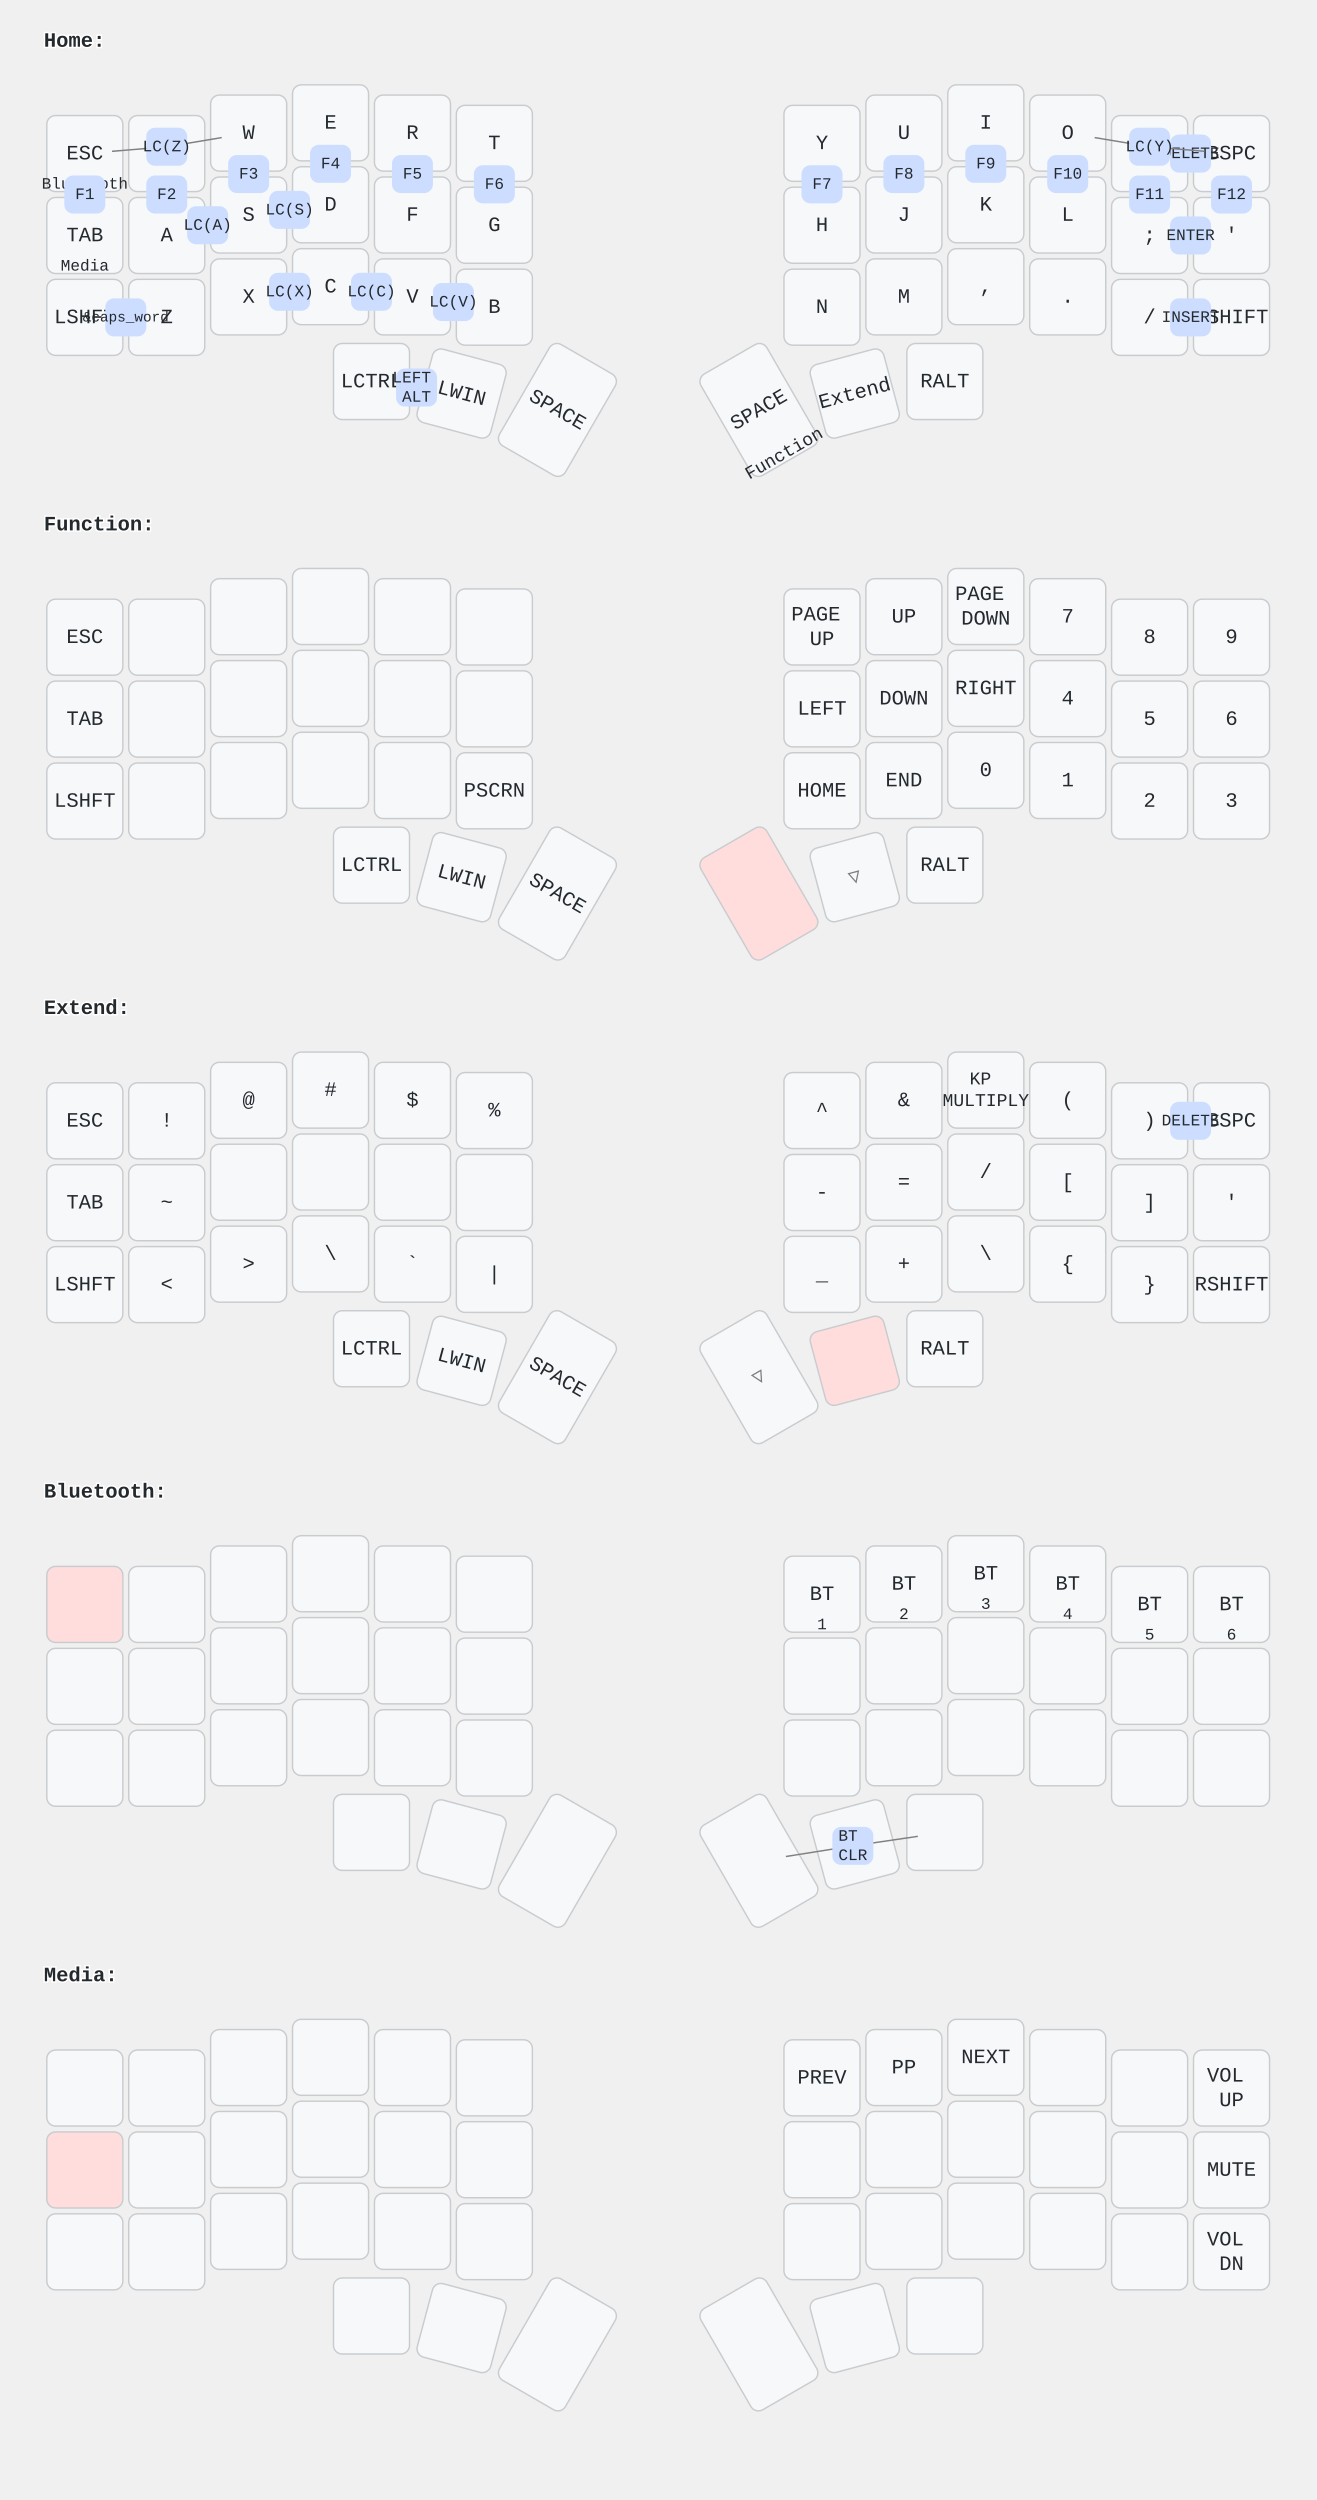
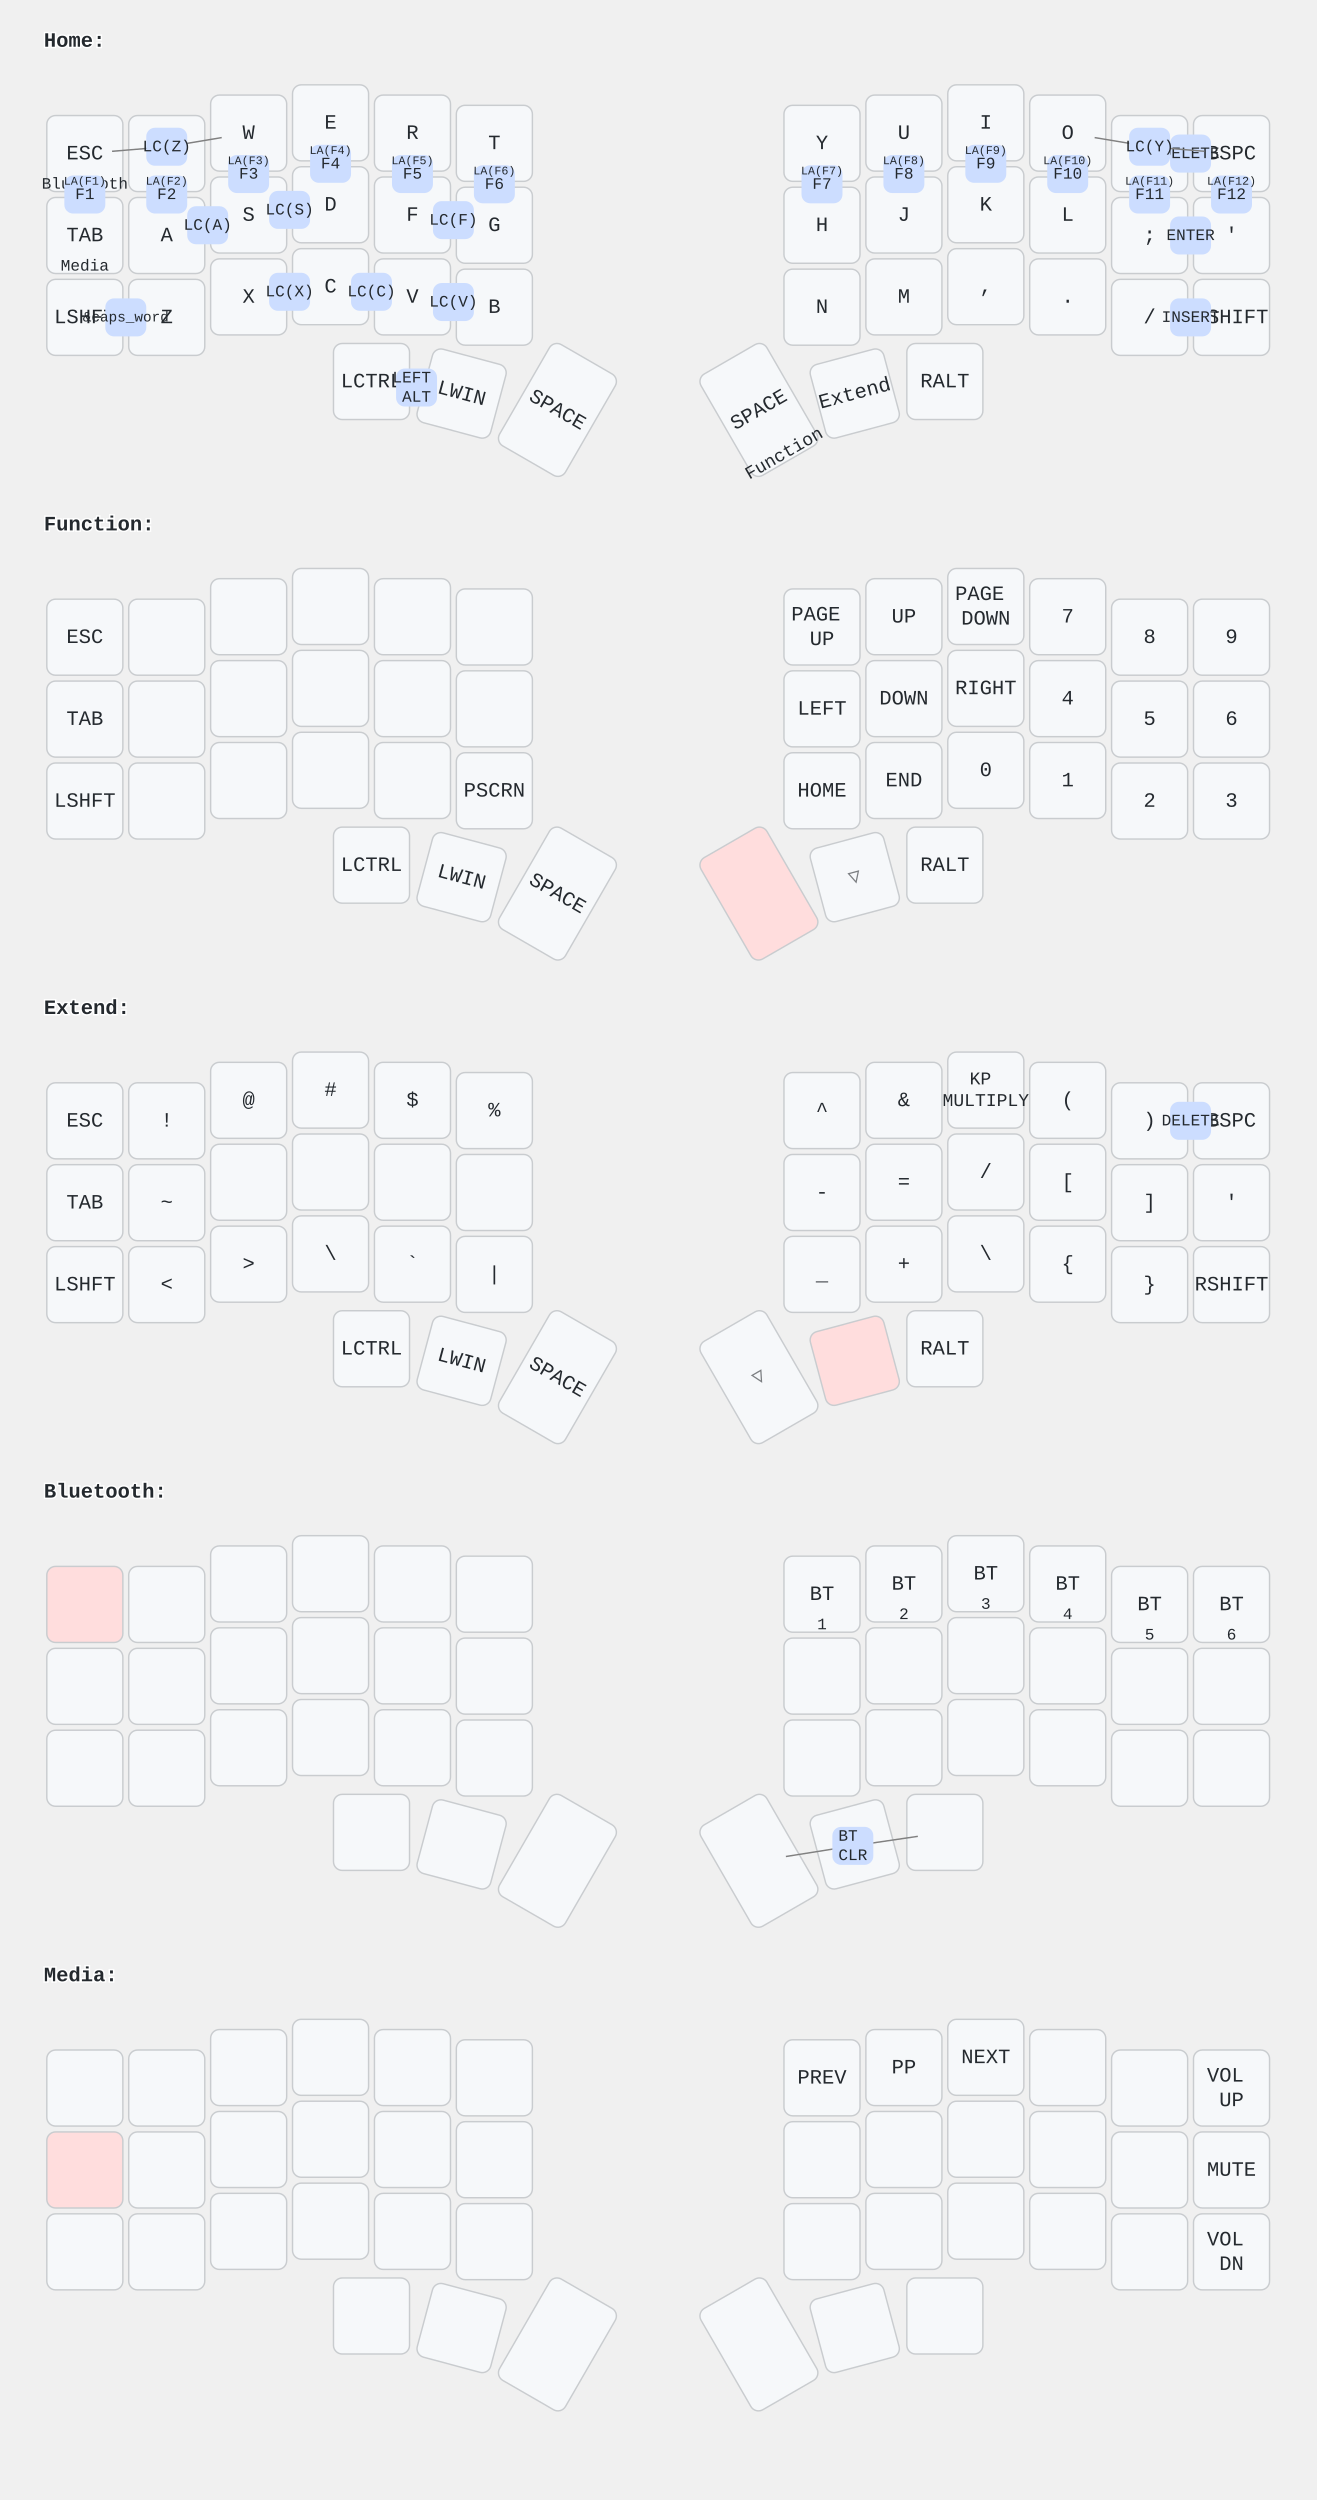
<svg xmlns="http://www.w3.org/2000/svg" width="900.0" height="1709.265" viewBox="0 0 900.0 1709.265" class="keymap">
  <style>/* inherit to force styles through use tags*/
svg path {
    fill: inherit;
}
/* font and background color specifications */
svg.keymap {
    font-family: SFMono-Regular,Consolas,Liberation Mono,Menlo,monospace;
    font-size: 14px;
    font-kerning: normal;
    text-rendering: optimizeLegibility;
    fill: #24292e;
}

/* default key styling */
rect.key {
    fill: #f6f8fa;
    stroke: #c9cccf;
    stroke-width: 1;
}

/* color accent for combo boxes */
rect.combo {
    fill: #cdf;
}

/* color accent for held keys */
rect.held, rect.combo.held {
    fill: #fdd;
}

/* color accent for ghost (optional) keys */
rect.ghost, rect.combo.ghost {
    stroke-dasharray: 4, 4;
    stroke-width: 2;
}

text {
    text-anchor: middle;
    dominant-baseline: middle;
}

/* styling for layer labels */
text.label {
    font-weight: bold;
    text-anchor: start;
    stroke: white;
    stroke-width: 2;
    paint-order: stroke;
}

/* styling for combo tap, and key hold/shifted label text */
text.combo, text.hold, text.shifted {
    font-size: 11px;
}

text.hold {
    text-anchor: middle;
    dominant-baseline: auto;
}

text.shifted {
    text-anchor: middle;
    dominant-baseline: hanging;
}

/* styling for hold/shifted label text in combo box */
text.combo.hold, text.combo.shifted {
    font-size: 8px;
}

/* lighter symbol for transparent keys */
text.trans {
    fill: #7b7e81;
}

/* styling for combo dendrons */
path.combo {
    stroke-width: 1;
    stroke: gray;
    fill: none;
}

/* Start Tabler Icons Cleanup */
/* cannot use height/width with glyphs */
.icon-tabler &gt; path {
    fill: inherit;
    stroke: inherit;
}
/* hide tabler's default box */
.icon-tabler &gt; path[stroke="none"][fill="none"] {
    visibility: collapse;
}
/* End Tabler Icons Cleanup */
</style>
  <g class="layer-Home">
    <text x="30.0" y="28.0" class="label">Home:</text>
    <rect rx="6.0" ry="6.0" x="32.0" y="79.0" width="52.0" height="52.0" class="key" />
    <text x="58.0" y="105.0" class="tap">ESC</text>
    <text x="58.0" y="129.0" class="hold" style="font-size: 78%">Bluetooth</text>
    <rect rx="6.0" ry="6.0" x="88.0" y="79.0" width="52.0" height="52.0" class="key" />
    <text x="114.0" y="105.0" class="tap">Q</text>
    <rect rx="6.0" ry="6.0" x="144.0" y="65.0" width="52.0" height="52.0" class="key" />
    <text x="170.0" y="91.0" class="tap">W</text>
    <rect rx="6.0" ry="6.0" x="200.0" y="58.0" width="52.0" height="52.0" class="key" />
    <text x="226.0" y="84.0" class="tap">E</text>
    <rect rx="6.0" ry="6.0" x="256.0" y="65.0" width="52.0" height="52.0" class="key" />
    <text x="282.0" y="91.0" class="tap">R</text>
    <rect rx="6.0" ry="6.0" x="312.0" y="72.0" width="52.0" height="52.0" class="key" />
    <text x="338.0" y="98.0" class="tap">T</text>
    <rect rx="6.0" ry="6.0" x="536.0" y="72.0" width="52.0" height="52.0" class="key" />
    <text x="562.0" y="98.0" class="tap">Y</text>
    <rect rx="6.0" ry="6.0" x="592.0" y="65.0" width="52.0" height="52.0" class="key" />
    <text x="618.0" y="91.0" class="tap">U</text>
    <rect rx="6.0" ry="6.0" x="648.0" y="58.0" width="52.0" height="52.0" class="key" />
    <text x="674.0" y="84.0" class="tap">I</text>
    <rect rx="6.0" ry="6.0" x="704.0" y="65.0" width="52.0" height="52.0" class="key" />
    <text x="730.0" y="91.0" class="tap">O</text>
    <rect rx="6.0" ry="6.0" x="760.0" y="79.0" width="52.0" height="52.0" class="key" />
    <text x="786.0" y="105.0" class="tap">P</text>
    <rect rx="6.0" ry="6.0" x="816.0" y="79.0" width="52.0" height="52.0" class="key" />
    <text x="842.0" y="105.0" class="tap">BSPC</text>
    <rect rx="6.0" ry="6.0" x="32.0" y="135.0" width="52.0" height="52.0" class="key" />
    <text x="58.0" y="161.0" class="tap">TAB</text>
    <text x="58.0" y="185.0" class="hold">Media</text>
    <rect rx="6.0" ry="6.0" x="88.0" y="135.0" width="52.0" height="52.0" class="key" />
    <text x="114.0" y="161.0" class="tap">A</text>
    <rect rx="6.0" ry="6.0" x="144.0" y="121.0" width="52.0" height="52.0" class="key" />
    <text x="170.0" y="147.0" class="tap">S</text>
    <rect rx="6.0" ry="6.0" x="200.0" y="114.0" width="52.0" height="52.0" class="key" />
    <text x="226.0" y="140.0" class="tap">D</text>
    <rect rx="6.0" ry="6.0" x="256.0" y="121.0" width="52.0" height="52.0" class="key" />
    <text x="282.0" y="147.0" class="tap">F</text>
    <rect rx="6.0" ry="6.0" x="312.0" y="128.0" width="52.0" height="52.0" class="key" />
    <text x="338.0" y="154.0" class="tap">G</text>
    <rect rx="6.0" ry="6.0" x="536.0" y="128.0" width="52.0" height="52.0" class="key" />
    <text x="562.0" y="154.0" class="tap">H</text>
    <rect rx="6.0" ry="6.0" x="592.0" y="121.0" width="52.0" height="52.0" class="key" />
    <text x="618.0" y="147.0" class="tap">J</text>
    <rect rx="6.0" ry="6.0" x="648.0" y="114.0" width="52.0" height="52.0" class="key" />
    <text x="674.0" y="140.0" class="tap">K</text>
    <rect rx="6.0" ry="6.0" x="704.0" y="121.0" width="52.0" height="52.0" class="key" />
    <text x="730.0" y="147.0" class="tap">L</text>
    <rect rx="6.0" ry="6.0" x="760.0" y="135.0" width="52.0" height="52.0" class="key" />
    <text x="786.0" y="161.0" class="tap">;</text>
    <rect rx="6.0" ry="6.0" x="816.0" y="135.0" width="52.0" height="52.0" class="key" />
    <text x="842.0" y="161.0" class="tap">'</text>
    <rect rx="6.0" ry="6.0" x="32.0" y="191.0" width="52.0" height="52.0" class="key" />
    <text x="58.0" y="217.0" class="tap">LSHFT</text>
    <rect rx="6.0" ry="6.0" x="88.0" y="191.0" width="52.0" height="52.0" class="key" />
    <text x="114.0" y="217.0" class="tap">Z</text>
    <rect rx="6.0" ry="6.0" x="144.0" y="177.0" width="52.0" height="52.0" class="key" />
    <text x="170.0" y="203.0" class="tap">X</text>
    <rect rx="6.0" ry="6.0" x="200.0" y="170.0" width="52.0" height="52.0" class="key" />
    <text x="226.0" y="196.0" class="tap">C</text>
    <rect rx="6.0" ry="6.0" x="256.0" y="177.0" width="52.0" height="52.0" class="key" />
    <text x="282.0" y="203.0" class="tap">V</text>
    <rect rx="6.0" ry="6.0" x="312.0" y="184.0" width="52.0" height="52.0" class="key" />
    <text x="338.0" y="210.0" class="tap">B</text>
    <rect rx="6.0" ry="6.0" x="536.0" y="184.0" width="52.0" height="52.0" class="key" />
    <text x="562.0" y="210.0" class="tap">N</text>
    <rect rx="6.0" ry="6.0" x="592.0" y="177.0" width="52.0" height="52.0" class="key" />
    <text x="618.0" y="203.0" class="tap">M</text>
    <rect rx="6.0" ry="6.0" x="648.0" y="170.0" width="52.0" height="52.0" class="key" />
    <text x="674.0" y="196.0" class="tap">,</text>
    <rect rx="6.0" ry="6.0" x="704.0" y="177.0" width="52.0" height="52.0" class="key" />
    <text x="730.0" y="203.0" class="tap">.</text>
    <rect rx="6.0" ry="6.0" x="760.0" y="191.0" width="52.0" height="52.0" class="key" />
    <text x="786.0" y="217.0" class="tap">/</text>
    <rect rx="6.0" ry="6.0" x="816.0" y="191.0" width="52.0" height="52.0" class="key" />
    <text x="842.0" y="217.0" class="tap">RSHIFT</text>
    <rect rx="6.0" ry="6.0" x="228.0" y="234.848" width="52.0" height="52.0" class="key" />
    <text x="254.0" y="260.848" class="tap">LCTRL</text>
    <g transform="rotate(15.0, 315.6, 269.08)">
      <rect rx="6.0" ry="6.0" x="289.6" y="243.08" width="52.0" height="52.0" class="key" />
      <text x="315.6" y="269.08" class="tap">LWIN</text>
    </g>
    <g transform="rotate(30.0, 381.12, 280.28)">
      <rect rx="6.0" ry="6.0" x="355.12" y="240.28" width="52.0" height="80.0" class="key" />
      <text x="381.12" y="280.28" class="tap">SPACE</text>
    </g>
    <g transform="rotate(-30.0, 518.88, 280.28)">
      <rect rx="6.0" ry="6.0" x="492.88" y="240.28" width="52.0" height="80.0" class="key" />
      <text x="518.88" y="280.28" class="tap">SPACE</text>
      <text x="518.88" y="318.28" class="hold" style="font-size: 88%">Function</text>
    </g>
    <g transform="rotate(-15.0, 584.4, 269.08)">
      <rect rx="6.0" ry="6.0" x="558.4" y="243.08" width="52.0" height="52.0" class="key" />
      <text x="584.4" y="269.08" class="tap">Extend</text>
    </g>
    <rect rx="6.0" ry="6.0" x="620.0" y="234.848" width="52.0" height="52.0" class="key" />
    <text x="646.0" y="260.848" class="tap">RALT</text>
    <rect rx="6.0" ry="6.0" x="800.0" y="92.0" width="28.0" height="26.0" class="combo" />
    <text x="814.0" y="105.0" class="combo tap">DELETE</text>
    <rect rx="6.0" ry="6.0" x="800.0" y="148.0" width="28.0" height="26.0" class="combo" />
    <text x="814.0" y="161.0" class="combo tap">ENTER</text>
    <rect rx="6.0" ry="6.0" x="800.0" y="204.0" width="28.0" height="26.0" class="combo" />
    <text x="814.0" y="217.0" class="combo tap">INSERT</text>
    <rect rx="6.0" ry="6.0" x="72.0" y="204.0" width="28.0" height="26.0" class="combo" />
    <text x="86.0" y="217.0" class="combo tap" style="font-size: 70%">&amp;caps_word</text>
    <rect rx="6.0" ry="6.0" x="270.8" y="251.964" width="28.0" height="26.0" class="combo" />
    <text x="284.8" y="264.964" class="combo tap">
      <tspan x="284.8" dy="-0.6em">LEFT</tspan>
      <tspan x="284.8" dy="1.2em">ALT</tspan>
    </text>
    <rect rx="6.0" ry="6.0" x="128.0" y="141.0" width="28.0" height="26.0" class="combo" />
    <text x="142.0" y="154.0" class="combo tap">LC(A)</text>
    <rect rx="6.0" ry="6.0" x="184.0" y="130.5" width="28.0" height="26.0" class="combo" />
    <text x="198.0" y="143.5" class="combo tap">LC(S)</text>
+     <rect rx="6.0" ry="6.0" x="296.0" y="137.5" width="28.0" height="26.0" class="combo" />
+     <text x="310.0" y="150.5" class="combo tap">LC(F)</text>
    <rect rx="6.0" ry="6.0" x="184.0" y="186.5" width="28.0" height="26.0" class="combo" />
    <text x="198.0" y="199.5" class="combo tap">LC(X)</text>
    <rect rx="6.0" ry="6.0" x="240.0" y="186.5" width="28.0" height="26.0" class="combo" />
    <text x="254.0" y="199.5" class="combo tap">LC(C)</text>
    <rect rx="6.0" ry="6.0" x="296.0" y="193.5" width="28.0" height="26.0" class="combo" />
    <text x="310.0" y="206.5" class="combo tap">LC(V)</text>
    <path d="M114.0,100.333 l-37.398,3.116" class="combo" />
    <path d="M114.0,100.333 l37.587,-6.265" class="combo" />
    <rect rx="6.0" ry="6.0" x="100.0" y="87.333" width="28.0" height="26.0" class="combo" />
    <text x="114.0" y="100.333" class="combo tap">LC(Z)</text>
    <path d="M786.0,100.333 l-37.587,-6.265" class="combo" />
    <path d="M786.0,100.333 l37.398,3.116" class="combo" />
    <rect rx="6.0" ry="6.0" x="772.0" y="87.333" width="28.0" height="26.0" class="combo" />
    <text x="786.0" y="100.333" class="combo tap">LC(Y)</text>
    <rect rx="6.0" ry="6.0" x="44.0" y="120.0" width="28.0" height="26.0" class="combo" />
    <text x="58.0" y="133.0" class="combo tap">F1</text>
+     <text x="58.0" y="122.0" class="combo shifted">LA(F1)</text>
    <rect rx="6.0" ry="6.0" x="100.0" y="120.0" width="28.0" height="26.0" class="combo" />
    <text x="114.0" y="133.0" class="combo tap">F2</text>
+     <text x="114.0" y="122.0" class="combo shifted">LA(F2)</text>
    <rect rx="6.0" ry="6.0" x="156.0" y="106.0" width="28.0" height="26.0" class="combo" />
    <text x="170.0" y="119.0" class="combo tap">F3</text>
+     <text x="170.0" y="108.0" class="combo shifted">LA(F3)</text>
    <rect rx="6.0" ry="6.0" x="212.0" y="99.0" width="28.0" height="26.0" class="combo" />
    <text x="226.0" y="112.0" class="combo tap">F4</text>
+     <text x="226.0" y="101.0" class="combo shifted">LA(F4)</text>
    <rect rx="6.0" ry="6.0" x="268.0" y="106.0" width="28.0" height="26.0" class="combo" />
    <text x="282.0" y="119.0" class="combo tap">F5</text>
+     <text x="282.0" y="108.0" class="combo shifted">LA(F5)</text>
    <rect rx="6.0" ry="6.0" x="324.0" y="113.0" width="28.0" height="26.0" class="combo" />
    <text x="338.0" y="126.0" class="combo tap">F6</text>
+     <text x="338.0" y="115.0" class="combo shifted">LA(F6)</text>
    <rect rx="6.0" ry="6.0" x="548.0" y="113.0" width="28.0" height="26.0" class="combo" />
    <text x="562.0" y="126.0" class="combo tap">F7</text>
+     <text x="562.0" y="115.0" class="combo shifted">LA(F7)</text>
    <rect rx="6.0" ry="6.0" x="604.0" y="106.0" width="28.0" height="26.0" class="combo" />
    <text x="618.0" y="119.0" class="combo tap">F8</text>
+     <text x="618.0" y="108.0" class="combo shifted">LA(F8)</text>
    <rect rx="6.0" ry="6.0" x="660.0" y="99.0" width="28.0" height="26.0" class="combo" />
    <text x="674.0" y="112.0" class="combo tap">F9</text>
+     <text x="674.0" y="101.0" class="combo shifted">LA(F9)</text>
    <rect rx="6.0" ry="6.0" x="716.0" y="106.0" width="28.0" height="26.0" class="combo" />
    <text x="730.0" y="119.0" class="combo tap">F10</text>
+     <text x="730.0" y="108.0" class="combo shifted">LA(F10)</text>
    <rect rx="6.0" ry="6.0" x="772.0" y="120.0" width="28.0" height="26.0" class="combo" />
    <text x="786.0" y="133.0" class="combo tap">F11</text>
+     <text x="786.0" y="122.0" class="combo shifted">LA(F11)</text>
    <rect rx="6.0" ry="6.0" x="828.0" y="120.0" width="28.0" height="26.0" class="combo" />
    <text x="842.0" y="133.0" class="combo tap">F12</text>
+     <text x="842.0" y="122.0" class="combo shifted">LA(F12)</text>
  </g>
  <g class="layer-Function">
    <text x="30.0" y="358.653" class="label">Function:</text>
    <rect rx="6.0" ry="6.0" x="32.0" y="409.653" width="52.0" height="52.0" class="key" />
    <text x="58.0" y="435.653" class="tap">ESC</text>
    <rect rx="6.0" ry="6.0" x="88.0" y="409.653" width="52.0" height="52.0" class="key" />
    <rect rx="6.0" ry="6.0" x="144.0" y="395.653" width="52.0" height="52.0" class="key" />
    <rect rx="6.0" ry="6.0" x="200.0" y="388.653" width="52.0" height="52.0" class="key" />
    <rect rx="6.0" ry="6.0" x="256.0" y="395.653" width="52.0" height="52.0" class="key" />
    <rect rx="6.0" ry="6.0" x="312.0" y="402.653" width="52.0" height="52.0" class="key" />
    <rect rx="6.0" ry="6.0" x="536.0" y="402.653" width="52.0" height="52.0" class="key" />
    <text x="562.0" y="428.653" class="tap">
      <tspan x="562.0" dy="-0.6em">PAGE</tspan>
      <tspan x="562.0" dy="1.2em">UP</tspan>
    </text>
    <rect rx="6.0" ry="6.0" x="592.0" y="395.653" width="52.0" height="52.0" class="key" />
    <text x="618.0" y="421.653" class="tap">UP</text>
    <rect rx="6.0" ry="6.0" x="648.0" y="388.653" width="52.0" height="52.0" class="key" />
    <text x="674.0" y="414.653" class="tap">
      <tspan x="674.0" dy="-0.6em">PAGE</tspan>
      <tspan x="674.0" dy="1.2em">DOWN</tspan>
    </text>
    <rect rx="6.0" ry="6.0" x="704.0" y="395.653" width="52.0" height="52.0" class="key" />
    <text x="730.0" y="421.653" class="tap">7</text>
    <rect rx="6.0" ry="6.0" x="760.0" y="409.653" width="52.0" height="52.0" class="key" />
    <text x="786.0" y="435.653" class="tap">8</text>
    <rect rx="6.0" ry="6.0" x="816.0" y="409.653" width="52.0" height="52.0" class="key" />
    <text x="842.0" y="435.653" class="tap">9</text>
    <rect rx="6.0" ry="6.0" x="32.0" y="465.653" width="52.0" height="52.0" class="key" />
    <text x="58.0" y="491.653" class="tap">TAB</text>
    <rect rx="6.0" ry="6.0" x="88.0" y="465.653" width="52.0" height="52.0" class="key" />
    <rect rx="6.0" ry="6.0" x="144.0" y="451.653" width="52.0" height="52.0" class="key" />
    <rect rx="6.0" ry="6.0" x="200.0" y="444.653" width="52.0" height="52.0" class="key" />
    <rect rx="6.0" ry="6.0" x="256.0" y="451.653" width="52.0" height="52.0" class="key" />
    <rect rx="6.0" ry="6.0" x="312.0" y="458.653" width="52.0" height="52.0" class="key" />
    <rect rx="6.0" ry="6.0" x="536.0" y="458.653" width="52.0" height="52.0" class="key" />
    <text x="562.0" y="484.653" class="tap">LEFT</text>
    <rect rx="6.0" ry="6.0" x="592.0" y="451.653" width="52.0" height="52.0" class="key" />
    <text x="618.0" y="477.653" class="tap">DOWN</text>
    <rect rx="6.0" ry="6.0" x="648.0" y="444.653" width="52.0" height="52.0" class="key" />
    <text x="674.0" y="470.653" class="tap">RIGHT</text>
    <rect rx="6.0" ry="6.0" x="704.0" y="451.653" width="52.0" height="52.0" class="key" />
    <text x="730.0" y="477.653" class="tap">4</text>
    <rect rx="6.0" ry="6.0" x="760.0" y="465.653" width="52.0" height="52.0" class="key" />
    <text x="786.0" y="491.653" class="tap">5</text>
    <rect rx="6.0" ry="6.0" x="816.0" y="465.653" width="52.0" height="52.0" class="key" />
    <text x="842.0" y="491.653" class="tap">6</text>
    <rect rx="6.0" ry="6.0" x="32.0" y="521.653" width="52.0" height="52.0" class="key" />
    <text x="58.0" y="547.653" class="tap">LSHFT</text>
    <rect rx="6.0" ry="6.0" x="88.0" y="521.653" width="52.0" height="52.0" class="key" />
    <rect rx="6.0" ry="6.0" x="144.0" y="507.653" width="52.0" height="52.0" class="key" />
    <rect rx="6.0" ry="6.0" x="200.0" y="500.653" width="52.0" height="52.0" class="key" />
    <rect rx="6.0" ry="6.0" x="256.0" y="507.653" width="52.0" height="52.0" class="key" />
    <rect rx="6.0" ry="6.0" x="312.0" y="514.653" width="52.0" height="52.0" class="key" />
    <text x="338.0" y="540.653" class="tap">PSCRN</text>
    <rect rx="6.0" ry="6.0" x="536.0" y="514.653" width="52.0" height="52.0" class="key" />
    <text x="562.0" y="540.653" class="tap">HOME</text>
    <rect rx="6.0" ry="6.0" x="592.0" y="507.653" width="52.0" height="52.0" class="key" />
    <text x="618.0" y="533.653" class="tap">END</text>
    <rect rx="6.0" ry="6.0" x="648.0" y="500.653" width="52.0" height="52.0" class="key" />
    <text x="674.0" y="526.653" class="tap">0</text>
    <rect rx="6.0" ry="6.0" x="704.0" y="507.653" width="52.0" height="52.0" class="key" />
    <text x="730.0" y="533.653" class="tap">1</text>
    <rect rx="6.0" ry="6.0" x="760.0" y="521.653" width="52.0" height="52.0" class="key" />
    <text x="786.0" y="547.653" class="tap">2</text>
    <rect rx="6.0" ry="6.0" x="816.0" y="521.653" width="52.0" height="52.0" class="key" />
    <text x="842.0" y="547.653" class="tap">3</text>
    <rect rx="6.0" ry="6.0" x="228.0" y="565.501" width="52.0" height="52.0" class="key" />
    <text x="254.0" y="591.501" class="tap">LCTRL</text>
    <g transform="rotate(15.0, 315.6, 599.7331)">
      <rect rx="6.0" ry="6.0" x="289.6" y="573.733" width="52.0" height="52.0" class="key" />
      <text x="315.6" y="599.733" class="tap">LWIN</text>
    </g>
    <g transform="rotate(30.0, 381.12, 610.9331)">
      <rect rx="6.0" ry="6.0" x="355.12" y="570.933" width="52.0" height="80.0" class="key" />
      <text x="381.12" y="610.933" class="tap">SPACE</text>
    </g>
    <g transform="rotate(-30.0, 518.88, 610.9331)">
      <rect rx="6.0" ry="6.0" x="492.88" y="570.933" width="52.0" height="80.0" class="held key" />
    </g>
    <g transform="rotate(-15.0, 584.4, 599.7331)">
      <rect rx="6.0" ry="6.0" x="558.4" y="573.733" width="52.0" height="52.0" class="trans key" />
      <text x="584.4" y="599.733" class="trans tap">▽</text>
    </g>
    <rect rx="6.0" ry="6.0" x="620.0" y="565.501" width="52.0" height="52.0" class="key" />
    <text x="646.0" y="591.501" class="tap">RALT</text>
  </g>
  <g class="layer-Extend">
    <text x="30.0" y="689.306" class="label">Extend:</text>
    <rect rx="6.0" ry="6.0" x="32.0" y="740.306" width="52.0" height="52.0" class="key" />
    <text x="58.0" y="766.306" class="tap">ESC</text>
    <rect rx="6.0" ry="6.0" x="88.0" y="740.306" width="52.0" height="52.0" class="key" />
    <text x="114.0" y="766.306" class="tap">!</text>
    <rect rx="6.0" ry="6.0" x="144.0" y="726.306" width="52.0" height="52.0" class="key" />
    <text x="170.0" y="752.306" class="tap">@</text>
    <rect rx="6.0" ry="6.0" x="200.0" y="719.306" width="52.0" height="52.0" class="key" />
    <text x="226.0" y="745.306" class="tap">#</text>
    <rect rx="6.0" ry="6.0" x="256.0" y="726.306" width="52.0" height="52.0" class="key" />
    <text x="282.0" y="752.306" class="tap">$</text>
    <rect rx="6.0" ry="6.0" x="312.0" y="733.306" width="52.0" height="52.0" class="key" />
    <text x="338.0" y="759.306" class="tap">%</text>
    <rect rx="6.0" ry="6.0" x="536.0" y="733.306" width="52.0" height="52.0" class="key" />
    <text x="562.0" y="759.306" class="tap">^</text>
    <rect rx="6.0" ry="6.0" x="592.0" y="726.306" width="52.0" height="52.0" class="key" />
    <text x="618.0" y="752.306" class="tap">&amp;</text>
    <rect rx="6.0" ry="6.0" x="648.0" y="719.306" width="52.0" height="52.0" class="key" />
    <text x="674.0" y="745.306" class="tap" style="font-size: 88%">
      <tspan x="674.0" dy="-0.6em">KP</tspan>
      <tspan x="674.0" dy="1.2em">MULTIPLY</tspan>
    </text>
    <rect rx="6.0" ry="6.0" x="704.0" y="726.306" width="52.0" height="52.0" class="key" />
    <text x="730.0" y="752.306" class="tap">(</text>
    <rect rx="6.0" ry="6.0" x="760.0" y="740.306" width="52.0" height="52.0" class="key" />
    <text x="786.0" y="766.306" class="tap">)</text>
    <rect rx="6.0" ry="6.0" x="816.0" y="740.306" width="52.0" height="52.0" class="key" />
    <text x="842.0" y="766.306" class="tap">BSPC</text>
    <rect rx="6.0" ry="6.0" x="32.0" y="796.306" width="52.0" height="52.0" class="key" />
    <text x="58.0" y="822.306" class="tap">TAB</text>
    <rect rx="6.0" ry="6.0" x="88.0" y="796.306" width="52.0" height="52.0" class="key" />
    <text x="114.0" y="822.306" class="tap">~</text>
    <rect rx="6.0" ry="6.0" x="144.0" y="782.306" width="52.0" height="52.0" class="key" />
    <rect rx="6.0" ry="6.0" x="200.0" y="775.306" width="52.0" height="52.0" class="key" />
    <rect rx="6.0" ry="6.0" x="256.0" y="782.306" width="52.0" height="52.0" class="key" />
    <rect rx="6.0" ry="6.0" x="312.0" y="789.306" width="52.0" height="52.0" class="key" />
    <rect rx="6.0" ry="6.0" x="536.0" y="789.306" width="52.0" height="52.0" class="key" />
    <text x="562.0" y="815.306" class="tap">-</text>
    <rect rx="6.0" ry="6.0" x="592.0" y="782.306" width="52.0" height="52.0" class="key" />
    <text x="618.0" y="808.306" class="tap">=</text>
    <rect rx="6.0" ry="6.0" x="648.0" y="775.306" width="52.0" height="52.0" class="key" />
    <text x="674.0" y="801.306" class="tap">/</text>
    <rect rx="6.0" ry="6.0" x="704.0" y="782.306" width="52.0" height="52.0" class="key" />
    <text x="730.0" y="808.306" class="tap">[</text>
    <rect rx="6.0" ry="6.0" x="760.0" y="796.306" width="52.0" height="52.0" class="key" />
    <text x="786.0" y="822.306" class="tap">]</text>
    <rect rx="6.0" ry="6.0" x="816.0" y="796.306" width="52.0" height="52.0" class="key" />
    <text x="842.0" y="822.306" class="tap">'</text>
    <rect rx="6.0" ry="6.0" x="32.0" y="852.306" width="52.0" height="52.0" class="key" />
    <text x="58.0" y="878.306" class="tap">LSHFT</text>
    <rect rx="6.0" ry="6.0" x="88.0" y="852.306" width="52.0" height="52.0" class="key" />
    <text x="114.0" y="878.306" class="tap">&lt;</text>
    <rect rx="6.0" ry="6.0" x="144.0" y="838.306" width="52.0" height="52.0" class="key" />
    <text x="170.0" y="864.306" class="tap">&gt;</text>
    <rect rx="6.0" ry="6.0" x="200.0" y="831.306" width="52.0" height="52.0" class="key" />
    <text x="226.0" y="857.306" class="tap">\</text>
    <rect rx="6.0" ry="6.0" x="256.0" y="838.306" width="52.0" height="52.0" class="key" />
    <text x="282.0" y="864.306" class="tap">`</text>
    <rect rx="6.0" ry="6.0" x="312.0" y="845.306" width="52.0" height="52.0" class="key" />
    <text x="338.0" y="871.306" class="tap">|</text>
    <rect rx="6.0" ry="6.0" x="536.0" y="845.306" width="52.0" height="52.0" class="key" />
    <text x="562.0" y="871.306" class="tap">_</text>
    <rect rx="6.0" ry="6.0" x="592.0" y="838.306" width="52.0" height="52.0" class="key" />
    <text x="618.0" y="864.306" class="tap">+</text>
    <rect rx="6.0" ry="6.0" x="648.0" y="831.306" width="52.0" height="52.0" class="key" />
    <text x="674.0" y="857.306" class="tap">\</text>
    <rect rx="6.0" ry="6.0" x="704.0" y="838.306" width="52.0" height="52.0" class="key" />
    <text x="730.0" y="864.306" class="tap">{</text>
    <rect rx="6.0" ry="6.0" x="760.0" y="852.306" width="52.0" height="52.0" class="key" />
    <text x="786.0" y="878.306" class="tap">}</text>
    <rect rx="6.0" ry="6.0" x="816.0" y="852.306" width="52.0" height="52.0" class="key" />
    <text x="842.0" y="878.306" class="tap">RSHIFT</text>
    <rect rx="6.0" ry="6.0" x="228.0" y="896.154" width="52.0" height="52.0" class="key" />
    <text x="254.0" y="922.154" class="tap">LCTRL</text>
    <g transform="rotate(15.0, 315.6, 930.3861)">
      <rect rx="6.0" ry="6.0" x="289.6" y="904.386" width="52.0" height="52.0" class="key" />
      <text x="315.6" y="930.386" class="tap">LWIN</text>
    </g>
    <g transform="rotate(30.0, 381.12, 941.5861)">
      <rect rx="6.0" ry="6.0" x="355.12" y="901.586" width="52.0" height="80.0" class="key" />
      <text x="381.12" y="941.586" class="tap">SPACE</text>
    </g>
    <g transform="rotate(-30.0, 518.88, 941.5861)">
      <rect rx="6.0" ry="6.0" x="492.88" y="901.586" width="52.0" height="80.0" class="trans key" />
      <text x="518.88" y="941.586" class="trans tap">▽</text>
    </g>
    <g transform="rotate(-15.0, 584.4, 930.3861)">
      <rect rx="6.0" ry="6.0" x="558.4" y="904.386" width="52.0" height="52.0" class="held key" />
    </g>
    <rect rx="6.0" ry="6.0" x="620.0" y="896.154" width="52.0" height="52.0" class="key" />
    <text x="646.0" y="922.154" class="tap">RALT</text>
    <rect rx="6.0" ry="6.0" x="800.0" y="753.306" width="28.0" height="26.0" class="combo" />
    <text x="814.0" y="766.306" class="combo tap">DELETE</text>
  </g>
  <g class="layer-Bluetooth">
    <text x="30.0" y="1019.959" class="label">Bluetooth:</text>
    <rect rx="6.0" ry="6.0" x="32.0" y="1070.959" width="52.0" height="52.0" class="held key" />
    <rect rx="6.0" ry="6.0" x="88.0" y="1070.959" width="52.0" height="52.0" class="key" />
    <rect rx="6.0" ry="6.0" x="144.0" y="1056.959" width="52.0" height="52.0" class="key" />
    <rect rx="6.0" ry="6.0" x="200.0" y="1049.959" width="52.0" height="52.0" class="key" />
    <rect rx="6.0" ry="6.0" x="256.0" y="1056.959" width="52.0" height="52.0" class="key" />
    <rect rx="6.0" ry="6.0" x="312.0" y="1063.959" width="52.0" height="52.0" class="key" />
    <rect rx="6.0" ry="6.0" x="536.0" y="1063.959" width="52.0" height="52.0" class="key" />
    <text x="562.0" y="1089.959" class="tap">BT</text>
    <text x="562.0" y="1113.959" class="hold">1</text>
    <rect rx="6.0" ry="6.0" x="592.0" y="1056.959" width="52.0" height="52.0" class="key" />
    <text x="618.0" y="1082.959" class="tap">BT</text>
    <text x="618.0" y="1106.959" class="hold">2</text>
    <rect rx="6.0" ry="6.0" x="648.0" y="1049.959" width="52.0" height="52.0" class="key" />
    <text x="674.0" y="1075.959" class="tap">BT</text>
    <text x="674.0" y="1099.959" class="hold">3</text>
    <rect rx="6.0" ry="6.0" x="704.0" y="1056.959" width="52.0" height="52.0" class="key" />
    <text x="730.0" y="1082.959" class="tap">BT</text>
    <text x="730.0" y="1106.959" class="hold">4</text>
    <rect rx="6.0" ry="6.0" x="760.0" y="1070.959" width="52.0" height="52.0" class="key" />
    <text x="786.0" y="1096.959" class="tap">BT</text>
    <text x="786.0" y="1120.959" class="hold">5</text>
    <rect rx="6.0" ry="6.0" x="816.0" y="1070.959" width="52.0" height="52.0" class="key" />
    <text x="842.0" y="1096.959" class="tap">BT</text>
    <text x="842.0" y="1120.959" class="hold">6</text>
    <rect rx="6.0" ry="6.0" x="32.0" y="1126.959" width="52.0" height="52.0" class="key" />
    <rect rx="6.0" ry="6.0" x="88.0" y="1126.959" width="52.0" height="52.0" class="key" />
    <rect rx="6.0" ry="6.0" x="144.0" y="1112.959" width="52.0" height="52.0" class="key" />
    <rect rx="6.0" ry="6.0" x="200.0" y="1105.959" width="52.0" height="52.0" class="key" />
    <rect rx="6.0" ry="6.0" x="256.0" y="1112.959" width="52.0" height="52.0" class="key" />
    <rect rx="6.0" ry="6.0" x="312.0" y="1119.959" width="52.0" height="52.0" class="key" />
    <rect rx="6.0" ry="6.0" x="536.0" y="1119.959" width="52.0" height="52.0" class="key" />
    <rect rx="6.0" ry="6.0" x="592.0" y="1112.959" width="52.0" height="52.0" class="key" />
    <rect rx="6.0" ry="6.0" x="648.0" y="1105.959" width="52.0" height="52.0" class="key" />
    <rect rx="6.0" ry="6.0" x="704.0" y="1112.959" width="52.0" height="52.0" class="key" />
    <rect rx="6.0" ry="6.0" x="760.0" y="1126.959" width="52.0" height="52.0" class="key" />
    <rect rx="6.0" ry="6.0" x="816.0" y="1126.959" width="52.0" height="52.0" class="key" />
    <rect rx="6.0" ry="6.0" x="32.0" y="1182.959" width="52.0" height="52.0" class="key" />
    <rect rx="6.0" ry="6.0" x="88.0" y="1182.959" width="52.0" height="52.0" class="key" />
    <rect rx="6.0" ry="6.0" x="144.0" y="1168.959" width="52.0" height="52.0" class="key" />
    <rect rx="6.0" ry="6.0" x="200.0" y="1161.959" width="52.0" height="52.0" class="key" />
    <rect rx="6.0" ry="6.0" x="256.0" y="1168.959" width="52.0" height="52.0" class="key" />
    <rect rx="6.0" ry="6.0" x="312.0" y="1175.959" width="52.0" height="52.0" class="key" />
    <rect rx="6.0" ry="6.0" x="536.0" y="1175.959" width="52.0" height="52.0" class="key" />
    <rect rx="6.0" ry="6.0" x="592.0" y="1168.959" width="52.0" height="52.0" class="key" />
    <rect rx="6.0" ry="6.0" x="648.0" y="1161.959" width="52.0" height="52.0" class="key" />
    <rect rx="6.0" ry="6.0" x="704.0" y="1168.959" width="52.0" height="52.0" class="key" />
    <rect rx="6.0" ry="6.0" x="760.0" y="1182.959" width="52.0" height="52.0" class="key" />
    <rect rx="6.0" ry="6.0" x="816.0" y="1182.959" width="52.0" height="52.0" class="key" />
    <rect rx="6.0" ry="6.0" x="228.0" y="1226.807" width="52.0" height="52.0" class="key" />
    <g transform="rotate(15.0, 315.6, 1261.039)">
      <rect rx="6.0" ry="6.0" x="289.6" y="1235.039" width="52.0" height="52.0" class="key" />
    </g>
    <g transform="rotate(30.0, 381.12, 1272.239)">
      <rect rx="6.0" ry="6.0" x="355.12" y="1232.239" width="52.0" height="80.0" class="key" />
    </g>
    <g transform="rotate(-30.0, 518.88, 1272.239)">
      <rect rx="6.0" ry="6.0" x="492.88" y="1232.239" width="52.0" height="80.0" class="key" />
    </g>
    <g transform="rotate(-15.0, 584.4, 1261.039)">
      <rect rx="6.0" ry="6.0" x="558.4" y="1235.039" width="52.0" height="52.0" class="key" />
    </g>
    <rect rx="6.0" ry="6.0" x="620.0" y="1226.807" width="52.0" height="52.0" class="key" />
    <path d="M583.093,1262.029 l-45.778,7.279" class="combo" />
    <path d="M583.093,1262.029 l44.437,-6.514" class="combo" />
    <rect rx="6.0" ry="6.0" x="569.093" y="1249.029" width="28.0" height="26.0" class="combo" />
    <text x="583.093" y="1262.029" class="combo tap">
      <tspan x="583.093" dy="-0.6em">BT</tspan>
      <tspan x="583.093" dy="1.2em">CLR</tspan>
    </text>
  </g>
  <g class="layer-Media">
    <text x="30.0" y="1350.612" class="label">Media:</text>
    <rect rx="6.0" ry="6.0" x="32.0" y="1401.612" width="52.0" height="52.0" class="key" />
    <rect rx="6.0" ry="6.0" x="88.0" y="1401.612" width="52.0" height="52.0" class="key" />
    <rect rx="6.0" ry="6.0" x="144.0" y="1387.612" width="52.0" height="52.0" class="key" />
    <rect rx="6.0" ry="6.0" x="200.0" y="1380.612" width="52.0" height="52.0" class="key" />
    <rect rx="6.0" ry="6.0" x="256.0" y="1387.612" width="52.0" height="52.0" class="key" />
    <rect rx="6.0" ry="6.0" x="312.0" y="1394.612" width="52.0" height="52.0" class="key" />
    <rect rx="6.0" ry="6.0" x="536.0" y="1394.612" width="52.0" height="52.0" class="key" />
    <text x="562.0" y="1420.612" class="tap">PREV</text>
    <rect rx="6.0" ry="6.0" x="592.0" y="1387.612" width="52.0" height="52.0" class="key" />
    <text x="618.0" y="1413.612" class="tap">PP</text>
    <rect rx="6.0" ry="6.0" x="648.0" y="1380.612" width="52.0" height="52.0" class="key" />
    <text x="674.0" y="1406.612" class="tap">NEXT</text>
    <rect rx="6.0" ry="6.0" x="704.0" y="1387.612" width="52.0" height="52.0" class="key" />
    <rect rx="6.0" ry="6.0" x="760.0" y="1401.612" width="52.0" height="52.0" class="key" />
    <rect rx="6.0" ry="6.0" x="816.0" y="1401.612" width="52.0" height="52.0" class="key" />
    <text x="842.0" y="1427.612" class="tap">
      <tspan x="842.0" dy="-0.6em">VOL</tspan>
      <tspan x="842.0" dy="1.2em">UP</tspan>
    </text>
    <rect rx="6.0" ry="6.0" x="32.0" y="1457.612" width="52.0" height="52.0" class="held key" />
    <rect rx="6.0" ry="6.0" x="88.0" y="1457.612" width="52.0" height="52.0" class="key" />
    <rect rx="6.0" ry="6.0" x="144.0" y="1443.612" width="52.0" height="52.0" class="key" />
    <rect rx="6.0" ry="6.0" x="200.0" y="1436.612" width="52.0" height="52.0" class="key" />
    <rect rx="6.0" ry="6.0" x="256.0" y="1443.612" width="52.0" height="52.0" class="key" />
    <rect rx="6.0" ry="6.0" x="312.0" y="1450.612" width="52.0" height="52.0" class="key" />
    <rect rx="6.0" ry="6.0" x="536.0" y="1450.612" width="52.0" height="52.0" class="key" />
    <rect rx="6.0" ry="6.0" x="592.0" y="1443.612" width="52.0" height="52.0" class="key" />
    <rect rx="6.0" ry="6.0" x="648.0" y="1436.612" width="52.0" height="52.0" class="key" />
    <rect rx="6.0" ry="6.0" x="704.0" y="1443.612" width="52.0" height="52.0" class="key" />
    <rect rx="6.0" ry="6.0" x="760.0" y="1457.612" width="52.0" height="52.0" class="key" />
    <rect rx="6.0" ry="6.0" x="816.0" y="1457.612" width="52.0" height="52.0" class="key" />
    <text x="842.0" y="1483.612" class="tap">MUTE</text>
    <rect rx="6.0" ry="6.0" x="32.0" y="1513.612" width="52.0" height="52.0" class="key" />
    <rect rx="6.0" ry="6.0" x="88.0" y="1513.612" width="52.0" height="52.0" class="key" />
    <rect rx="6.0" ry="6.0" x="144.0" y="1499.612" width="52.0" height="52.0" class="key" />
    <rect rx="6.0" ry="6.0" x="200.0" y="1492.612" width="52.0" height="52.0" class="key" />
    <rect rx="6.0" ry="6.0" x="256.0" y="1499.612" width="52.0" height="52.0" class="key" />
    <rect rx="6.0" ry="6.0" x="312.0" y="1506.612" width="52.0" height="52.0" class="key" />
    <rect rx="6.0" ry="6.0" x="536.0" y="1506.612" width="52.0" height="52.0" class="key" />
    <rect rx="6.0" ry="6.0" x="592.0" y="1499.612" width="52.0" height="52.0" class="key" />
    <rect rx="6.0" ry="6.0" x="648.0" y="1492.612" width="52.0" height="52.0" class="key" />
    <rect rx="6.0" ry="6.0" x="704.0" y="1499.612" width="52.0" height="52.0" class="key" />
    <rect rx="6.0" ry="6.0" x="760.0" y="1513.612" width="52.0" height="52.0" class="key" />
    <rect rx="6.0" ry="6.0" x="816.0" y="1513.612" width="52.0" height="52.0" class="key" />
    <text x="842.0" y="1539.612" class="tap">
      <tspan x="842.0" dy="-0.6em">VOL</tspan>
      <tspan x="842.0" dy="1.2em">DN</tspan>
    </text>
    <rect rx="6.0" ry="6.0" x="228.0" y="1557.46" width="52.0" height="52.0" class="key" />
    <g transform="rotate(15.0, 315.6, 1591.692)">
      <rect rx="6.0" ry="6.0" x="289.6" y="1565.692" width="52.0" height="52.0" class="key" />
    </g>
    <g transform="rotate(30.0, 381.12, 1602.892)">
      <rect rx="6.0" ry="6.0" x="355.12" y="1562.892" width="52.0" height="80.0" class="key" />
    </g>
    <g transform="rotate(-30.0, 518.88, 1602.892)">
      <rect rx="6.0" ry="6.0" x="492.88" y="1562.892" width="52.0" height="80.0" class="key" />
    </g>
    <g transform="rotate(-15.0, 584.4, 1591.692)">
      <rect rx="6.0" ry="6.0" x="558.4" y="1565.692" width="52.0" height="52.0" class="key" />
    </g>
    <rect rx="6.0" ry="6.0" x="620.0" y="1557.46" width="52.0" height="52.0" class="key" />
  </g>
</svg>
